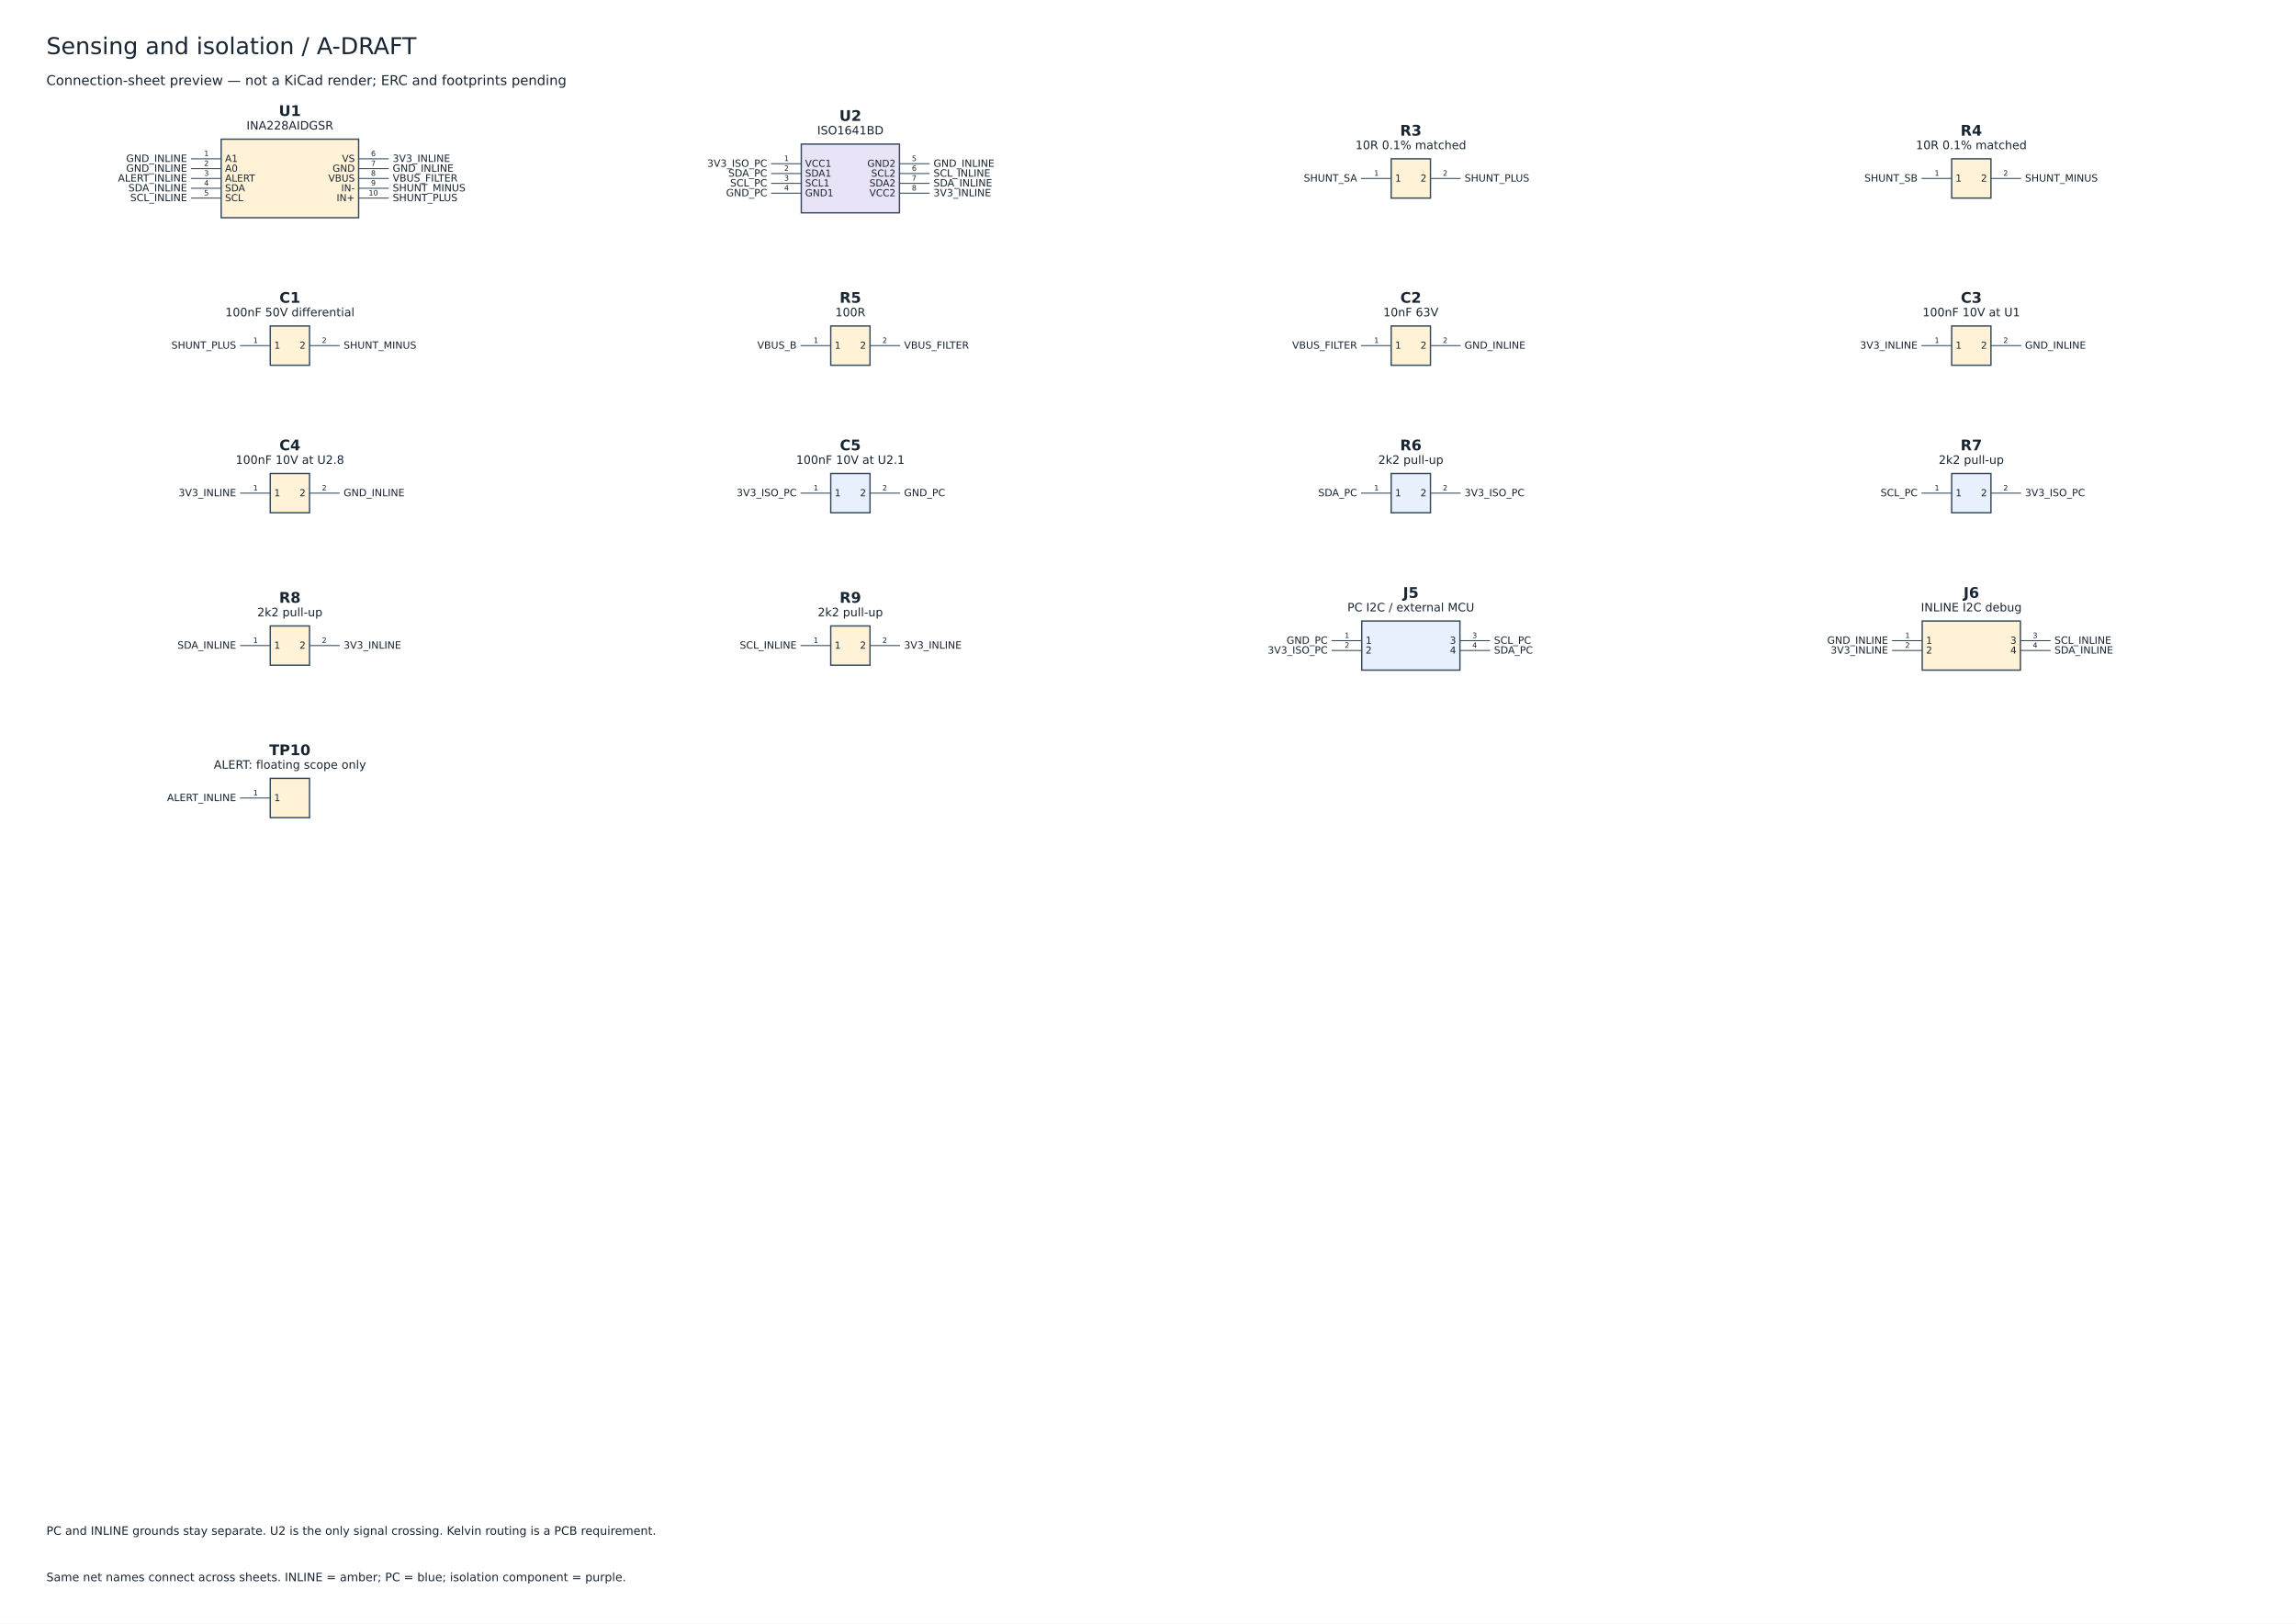
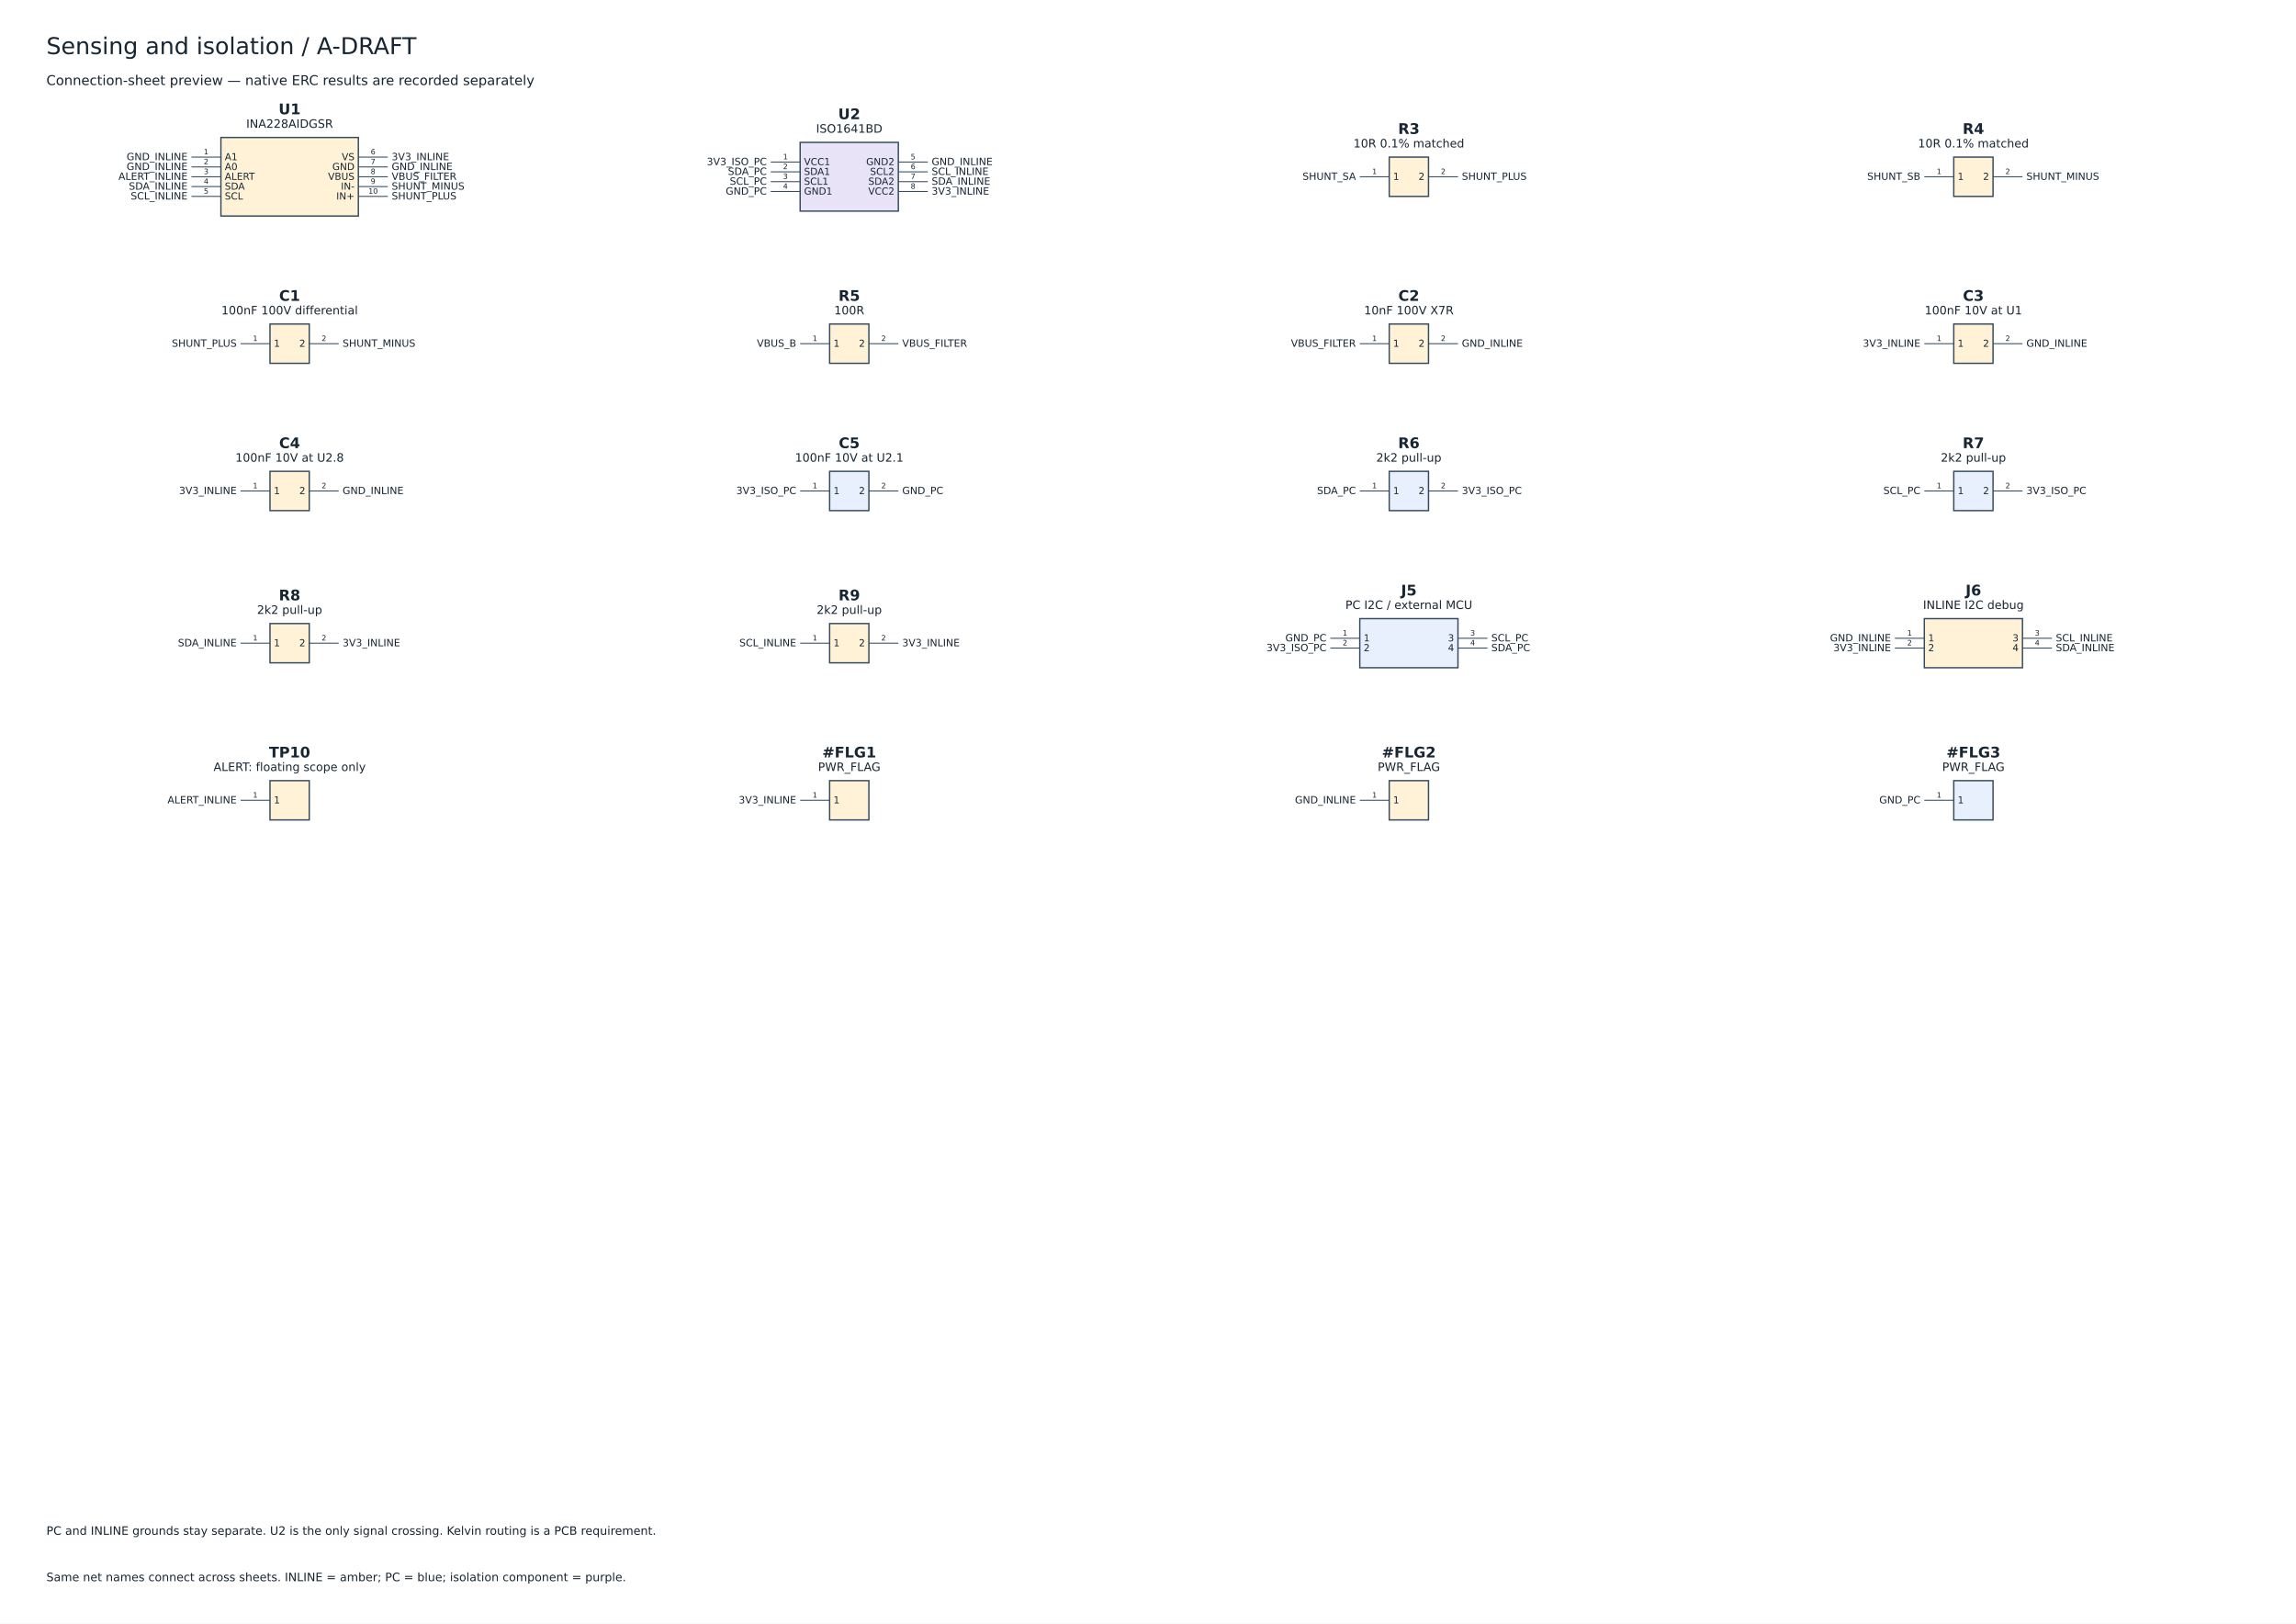
<svg xmlns="http://www.w3.org/2000/svg" width="1782" height="1260" viewBox="0 0 594 420">
  <rect width="594" height="420" fill="#fff" />
  <style>text{font-family:DejaVu Sans,sans-serif;fill:#182532}.pin{font-size:2.5px}.net{font-size:2.6px}.ref{font-size:3.8px;font-weight:bold}.value{font-size:3px}</style>
  <text x="12" y="14" font-size="6">Sensing and isolation / A-DRAFT</text>
-   <text x="12" y="22" font-size="3.5" fill="#af3d20">Connection-sheet preview — not a KiCad render; ERC and footprints pending</text>
-   <rect x="57.22" y="36.0" width="35.56" height="20.32" fill="#fff2d7" stroke="#354b5d" stroke-width=".35" />
-   <text class="ref" x="75" y="30.0" text-anchor="middle">U1</text>
-   <text class="value" x="75" y="33.5" text-anchor="middle">INA228AIDGSR</text>
-   <line x1="57.22" y1="41.08" x2="49.41" y2="41.08" stroke="#354b5d" stroke-width=".25" />
-   <text class="pin" x="58.22" y="41.88" text-anchor="start">A1</text>
-   <text font-size="1.9" x="53.41" y="40.38" text-anchor="middle">1</text>
-   <text class="net" x="48.41" y="41.88" text-anchor="end">GND_INLINE</text>
-   <line x1="57.22" y1="43.62" x2="49.41" y2="43.62" stroke="#354b5d" stroke-width=".25" />
-   <text class="pin" x="58.22" y="44.42" text-anchor="start">A0</text>
-   <text font-size="1.9" x="53.41" y="42.92" text-anchor="middle">2</text>
-   <text class="net" x="48.41" y="44.42" text-anchor="end">GND_INLINE</text>
-   <line x1="57.22" y1="46.16" x2="49.41" y2="46.16" stroke="#354b5d" stroke-width=".25" />
-   <text class="pin" x="58.22" y="46.96" text-anchor="start">ALERT</text>
-   <text font-size="1.9" x="53.41" y="45.46" text-anchor="middle">3</text>
-   <text class="net" x="48.41" y="46.96" text-anchor="end">ALERT_INLINE</text>
-   <line x1="57.22" y1="48.7" x2="49.41" y2="48.7" stroke="#354b5d" stroke-width=".25" />
-   <text class="pin" x="58.22" y="49.5" text-anchor="start">SDA</text>
-   <text font-size="1.9" x="53.41" y="48" text-anchor="middle">4</text>
-   <text class="net" x="48.41" y="49.5" text-anchor="end">SDA_INLINE</text>
-   <line x1="57.22" y1="51.24" x2="49.41" y2="51.24" stroke="#354b5d" stroke-width=".25" />
-   <text class="pin" x="58.22" y="52.04" text-anchor="start">SCL</text>
-   <text font-size="1.9" x="53.41" y="50.54" text-anchor="middle">5</text>
-   <text class="net" x="48.41" y="52.04" text-anchor="end">SCL_INLINE</text>
-   <line x1="92.78" y1="41.08" x2="100.59" y2="41.08" stroke="#354b5d" stroke-width=".25" />
-   <text class="pin" x="91.78" y="41.88" text-anchor="end">VS</text>
-   <text font-size="1.9" x="96.59" y="40.38" text-anchor="middle">6</text>
-   <text class="net" x="101.59" y="41.88" text-anchor="start">3V3_INLINE</text>
-   <line x1="92.78" y1="43.62" x2="100.59" y2="43.62" stroke="#354b5d" stroke-width=".25" />
-   <text class="pin" x="91.78" y="44.42" text-anchor="end">GND</text>
-   <text font-size="1.9" x="96.59" y="42.92" text-anchor="middle">7</text>
-   <text class="net" x="101.59" y="44.42" text-anchor="start">GND_INLINE</text>
-   <line x1="92.78" y1="46.16" x2="100.59" y2="46.16" stroke="#354b5d" stroke-width=".25" />
-   <text class="pin" x="91.78" y="46.96" text-anchor="end">VBUS</text>
-   <text font-size="1.9" x="96.59" y="45.46" text-anchor="middle">8</text>
-   <text class="net" x="101.59" y="46.96" text-anchor="start">VBUS_FILTER</text>
-   <line x1="92.78" y1="48.7" x2="100.59" y2="48.7" stroke="#354b5d" stroke-width=".25" />
-   <text class="pin" x="91.78" y="49.5" text-anchor="end">IN-</text>
-   <text font-size="1.9" x="96.59" y="48" text-anchor="middle">9</text>
-   <text class="net" x="101.59" y="49.5" text-anchor="start">SHUNT_MINUS</text>
-   <line x1="92.78" y1="51.24" x2="100.59" y2="51.24" stroke="#354b5d" stroke-width=".25" />
-   <text class="pin" x="91.78" y="52.04" text-anchor="end">IN+</text>
-   <text font-size="1.9" x="96.59" y="50.54" text-anchor="middle">10</text>
-   <text class="net" x="101.59" y="52.04" text-anchor="start">SHUNT_PLUS</text>
-   <rect x="207.3" y="37.27" width="25.4" height="17.78" fill="#e8e3f6" stroke="#354b5d" stroke-width=".35" />
-   <text class="ref" x="220" y="31.27" text-anchor="middle">U2</text>
-   <text class="value" x="220" y="34.77" text-anchor="middle">ISO1641BD</text>
-   <line x1="207.3" y1="42.35" x2="199.49" y2="42.35" stroke="#354b5d" stroke-width=".25" />
-   <text class="pin" x="208.3" y="43.15" text-anchor="start">VCC1</text>
-   <text font-size="1.9" x="203.49" y="41.65" text-anchor="middle">1</text>
-   <text class="net" x="198.49" y="43.15" text-anchor="end">3V3_ISO_PC</text>
-   <line x1="207.3" y1="44.89" x2="199.49" y2="44.89" stroke="#354b5d" stroke-width=".25" />
-   <text class="pin" x="208.3" y="45.69" text-anchor="start">SDA1</text>
-   <text font-size="1.9" x="203.49" y="44.19" text-anchor="middle">2</text>
-   <text class="net" x="198.49" y="45.69" text-anchor="end">SDA_PC</text>
-   <line x1="207.3" y1="47.43" x2="199.49" y2="47.43" stroke="#354b5d" stroke-width=".25" />
-   <text class="pin" x="208.3" y="48.23" text-anchor="start">SCL1</text>
-   <text font-size="1.9" x="203.49" y="46.73" text-anchor="middle">3</text>
-   <text class="net" x="198.49" y="48.23" text-anchor="end">SCL_PC</text>
-   <line x1="207.3" y1="49.97" x2="199.49" y2="49.97" stroke="#354b5d" stroke-width=".25" />
-   <text class="pin" x="208.3" y="50.77" text-anchor="start">GND1</text>
-   <text font-size="1.9" x="203.49" y="49.27" text-anchor="middle">4</text>
-   <text class="net" x="198.49" y="50.77" text-anchor="end">GND_PC</text>
-   <line x1="232.7" y1="42.35" x2="240.51" y2="42.35" stroke="#354b5d" stroke-width=".25" />
-   <text class="pin" x="231.7" y="43.15" text-anchor="end">GND2</text>
-   <text font-size="1.9" x="236.51" y="41.65" text-anchor="middle">5</text>
-   <text class="net" x="241.51" y="43.15" text-anchor="start">GND_INLINE</text>
-   <line x1="232.7" y1="44.89" x2="240.51" y2="44.89" stroke="#354b5d" stroke-width=".25" />
-   <text class="pin" x="231.7" y="45.69" text-anchor="end">SCL2</text>
-   <text font-size="1.9" x="236.51" y="44.19" text-anchor="middle">6</text>
-   <text class="net" x="241.51" y="45.69" text-anchor="start">SCL_INLINE</text>
-   <line x1="232.7" y1="47.43" x2="240.51" y2="47.43" stroke="#354b5d" stroke-width=".25" />
-   <text class="pin" x="231.7" y="48.23" text-anchor="end">SDA2</text>
-   <text font-size="1.9" x="236.51" y="46.73" text-anchor="middle">7</text>
-   <text class="net" x="241.51" y="48.23" text-anchor="start">SDA_INLINE</text>
-   <line x1="232.7" y1="49.97" x2="240.51" y2="49.97" stroke="#354b5d" stroke-width=".25" />
-   <text class="pin" x="231.7" y="50.77" text-anchor="end">VCC2</text>
-   <text font-size="1.9" x="236.51" y="49.27" text-anchor="middle">8</text>
-   <text class="net" x="241.51" y="50.77" text-anchor="start">3V3_INLINE</text>
-   <rect x="359.92" y="41.08" width="10.16" height="10.16" fill="#fff2d7" stroke="#354b5d" stroke-width=".35" />
-   <text class="ref" x="365" y="35.08" text-anchor="middle">R3</text>
-   <text class="value" x="365" y="38.58" text-anchor="middle">10R 0.1% matched</text>
-   <line x1="359.92" y1="46.16" x2="352.11" y2="46.16" stroke="#354b5d" stroke-width=".25" />
-   <text class="pin" x="360.92" y="46.96" text-anchor="start">1</text>
-   <text font-size="1.9" x="356.11" y="45.46" text-anchor="middle">1</text>
-   <text class="net" x="351.11" y="46.96" text-anchor="end">SHUNT_SA</text>
-   <line x1="370.08" y1="46.16" x2="377.89" y2="46.16" stroke="#354b5d" stroke-width=".25" />
-   <text class="pin" x="369.08" y="46.96" text-anchor="end">2</text>
-   <text font-size="1.9" x="373.89" y="45.46" text-anchor="middle">2</text>
-   <text class="net" x="378.89" y="46.96" text-anchor="start">SHUNT_PLUS</text>
-   <rect x="504.92" y="41.08" width="10.16" height="10.16" fill="#fff2d7" stroke="#354b5d" stroke-width=".35" />
-   <text class="ref" x="510" y="35.08" text-anchor="middle">R4</text>
-   <text class="value" x="510" y="38.58" text-anchor="middle">10R 0.1% matched</text>
-   <line x1="504.92" y1="46.16" x2="497.11" y2="46.16" stroke="#354b5d" stroke-width=".25" />
-   <text class="pin" x="505.92" y="46.96" text-anchor="start">1</text>
-   <text font-size="1.9" x="501.11" y="45.46" text-anchor="middle">1</text>
-   <text class="net" x="496.11" y="46.96" text-anchor="end">SHUNT_SB</text>
-   <line x1="515.08" y1="46.16" x2="522.89" y2="46.16" stroke="#354b5d" stroke-width=".25" />
-   <text class="pin" x="514.08" y="46.96" text-anchor="end">2</text>
-   <text font-size="1.9" x="518.89" y="45.46" text-anchor="middle">2</text>
-   <text class="net" x="523.89" y="46.96" text-anchor="start">SHUNT_MINUS</text>
-   <rect x="69.92" y="84.32" width="10.16" height="10.16" fill="#fff2d7" stroke="#354b5d" stroke-width=".35" />
-   <text class="ref" x="75" y="78.32" text-anchor="middle">C1</text>
-   <text class="value" x="75" y="81.82" text-anchor="middle">100nF 50V differential</text>
-   <line x1="69.92" y1="89.4" x2="62.11" y2="89.4" stroke="#354b5d" stroke-width=".25" />
-   <text class="pin" x="70.92" y="90.2" text-anchor="start">1</text>
-   <text font-size="1.9" x="66.11" y="88.7" text-anchor="middle">1</text>
-   <text class="net" x="61.11" y="90.2" text-anchor="end">SHUNT_PLUS</text>
-   <line x1="80.08" y1="89.4" x2="87.89" y2="89.4" stroke="#354b5d" stroke-width=".25" />
-   <text class="pin" x="79.08" y="90.2" text-anchor="end">2</text>
-   <text font-size="1.9" x="83.89" y="88.7" text-anchor="middle">2</text>
-   <text class="net" x="88.89" y="90.2" text-anchor="start">SHUNT_MINUS</text>
-   <rect x="214.92" y="84.32" width="10.16" height="10.16" fill="#fff2d7" stroke="#354b5d" stroke-width=".35" />
-   <text class="ref" x="220" y="78.32" text-anchor="middle">R5</text>
-   <text class="value" x="220" y="81.82" text-anchor="middle">100R</text>
-   <line x1="214.92" y1="89.4" x2="207.11" y2="89.4" stroke="#354b5d" stroke-width=".25" />
-   <text class="pin" x="215.92" y="90.2" text-anchor="start">1</text>
-   <text font-size="1.9" x="211.11" y="88.7" text-anchor="middle">1</text>
-   <text class="net" x="206.11" y="90.2" text-anchor="end">VBUS_B</text>
-   <line x1="225.08" y1="89.4" x2="232.89" y2="89.4" stroke="#354b5d" stroke-width=".25" />
-   <text class="pin" x="224.08" y="90.2" text-anchor="end">2</text>
-   <text font-size="1.9" x="228.89" y="88.7" text-anchor="middle">2</text>
-   <text class="net" x="233.89" y="90.2" text-anchor="start">VBUS_FILTER</text>
-   <rect x="359.92" y="84.32" width="10.16" height="10.16" fill="#fff2d7" stroke="#354b5d" stroke-width=".35" />
-   <text class="ref" x="365" y="78.32" text-anchor="middle">C2</text>
-   <text class="value" x="365" y="81.82" text-anchor="middle">10nF 63V</text>
-   <line x1="359.92" y1="89.4" x2="352.11" y2="89.4" stroke="#354b5d" stroke-width=".25" />
-   <text class="pin" x="360.92" y="90.2" text-anchor="start">1</text>
-   <text font-size="1.9" x="356.11" y="88.7" text-anchor="middle">1</text>
-   <text class="net" x="351.11" y="90.2" text-anchor="end">VBUS_FILTER</text>
-   <line x1="370.08" y1="89.4" x2="377.89" y2="89.4" stroke="#354b5d" stroke-width=".25" />
-   <text class="pin" x="369.08" y="90.2" text-anchor="end">2</text>
-   <text font-size="1.9" x="373.89" y="88.7" text-anchor="middle">2</text>
-   <text class="net" x="378.89" y="90.2" text-anchor="start">GND_INLINE</text>
-   <rect x="504.92" y="84.32" width="10.16" height="10.16" fill="#fff2d7" stroke="#354b5d" stroke-width=".35" />
-   <text class="ref" x="510" y="78.32" text-anchor="middle">C3</text>
-   <text class="value" x="510" y="81.82" text-anchor="middle">100nF 10V at U1</text>
-   <line x1="504.92" y1="89.4" x2="497.11" y2="89.4" stroke="#354b5d" stroke-width=".25" />
-   <text class="pin" x="505.92" y="90.2" text-anchor="start">1</text>
-   <text font-size="1.9" x="501.11" y="88.7" text-anchor="middle">1</text>
-   <text class="net" x="496.11" y="90.2" text-anchor="end">3V3_INLINE</text>
-   <line x1="515.08" y1="89.4" x2="522.89" y2="89.4" stroke="#354b5d" stroke-width=".25" />
-   <text class="pin" x="514.08" y="90.2" text-anchor="end">2</text>
-   <text font-size="1.9" x="518.89" y="88.7" text-anchor="middle">2</text>
-   <text class="net" x="523.89" y="90.2" text-anchor="start">GND_INLINE</text>
-   <rect x="69.92" y="122.48" width="10.16" height="10.16" fill="#fff2d7" stroke="#354b5d" stroke-width=".35" />
-   <text class="ref" x="75" y="116.48" text-anchor="middle">C4</text>
-   <text class="value" x="75" y="119.98" text-anchor="middle">100nF 10V at U2.8</text>
-   <line x1="69.92" y1="127.56" x2="62.11" y2="127.56" stroke="#354b5d" stroke-width=".25" />
-   <text class="pin" x="70.92" y="128.36" text-anchor="start">1</text>
-   <text font-size="1.9" x="66.11" y="126.86" text-anchor="middle">1</text>
-   <text class="net" x="61.11" y="128.36" text-anchor="end">3V3_INLINE</text>
-   <line x1="80.08" y1="127.56" x2="87.89" y2="127.56" stroke="#354b5d" stroke-width=".25" />
-   <text class="pin" x="79.08" y="128.36" text-anchor="end">2</text>
-   <text font-size="1.9" x="83.89" y="126.86" text-anchor="middle">2</text>
-   <text class="net" x="88.89" y="128.36" text-anchor="start">GND_INLINE</text>
-   <rect x="214.92" y="122.48" width="10.16" height="10.16" fill="#e7f0fc" stroke="#354b5d" stroke-width=".35" />
-   <text class="ref" x="220" y="116.48" text-anchor="middle">C5</text>
-   <text class="value" x="220" y="119.98" text-anchor="middle">100nF 10V at U2.1</text>
-   <line x1="214.92" y1="127.56" x2="207.11" y2="127.56" stroke="#354b5d" stroke-width=".25" />
-   <text class="pin" x="215.92" y="128.36" text-anchor="start">1</text>
-   <text font-size="1.9" x="211.11" y="126.86" text-anchor="middle">1</text>
-   <text class="net" x="206.11" y="128.36" text-anchor="end">3V3_ISO_PC</text>
-   <line x1="225.08" y1="127.56" x2="232.89" y2="127.56" stroke="#354b5d" stroke-width=".25" />
-   <text class="pin" x="224.08" y="128.36" text-anchor="end">2</text>
-   <text font-size="1.9" x="228.89" y="126.86" text-anchor="middle">2</text>
-   <text class="net" x="233.89" y="128.36" text-anchor="start">GND_PC</text>
-   <rect x="359.92" y="122.48" width="10.16" height="10.16" fill="#e7f0fc" stroke="#354b5d" stroke-width=".35" />
-   <text class="ref" x="365" y="116.48" text-anchor="middle">R6</text>
-   <text class="value" x="365" y="119.98" text-anchor="middle">2k2 pull-up</text>
-   <line x1="359.92" y1="127.56" x2="352.11" y2="127.56" stroke="#354b5d" stroke-width=".25" />
-   <text class="pin" x="360.92" y="128.36" text-anchor="start">1</text>
-   <text font-size="1.9" x="356.11" y="126.86" text-anchor="middle">1</text>
-   <text class="net" x="351.11" y="128.36" text-anchor="end">SDA_PC</text>
-   <line x1="370.08" y1="127.56" x2="377.89" y2="127.56" stroke="#354b5d" stroke-width=".25" />
-   <text class="pin" x="369.08" y="128.36" text-anchor="end">2</text>
-   <text font-size="1.9" x="373.89" y="126.86" text-anchor="middle">2</text>
-   <text class="net" x="378.89" y="128.36" text-anchor="start">3V3_ISO_PC</text>
-   <rect x="504.92" y="122.48" width="10.16" height="10.16" fill="#e7f0fc" stroke="#354b5d" stroke-width=".35" />
-   <text class="ref" x="510" y="116.48" text-anchor="middle">R7</text>
-   <text class="value" x="510" y="119.98" text-anchor="middle">2k2 pull-up</text>
-   <line x1="504.92" y1="127.56" x2="497.11" y2="127.56" stroke="#354b5d" stroke-width=".25" />
-   <text class="pin" x="505.92" y="128.36" text-anchor="start">1</text>
-   <text font-size="1.9" x="501.11" y="126.86" text-anchor="middle">1</text>
-   <text class="net" x="496.11" y="128.36" text-anchor="end">SCL_PC</text>
-   <line x1="515.08" y1="127.56" x2="522.89" y2="127.56" stroke="#354b5d" stroke-width=".25" />
-   <text class="pin" x="514.08" y="128.36" text-anchor="end">2</text>
-   <text font-size="1.9" x="518.89" y="126.86" text-anchor="middle">2</text>
-   <text class="net" x="523.89" y="128.36" text-anchor="start">3V3_ISO_PC</text>
-   <rect x="69.92" y="161.91" width="10.16" height="10.16" fill="#fff2d7" stroke="#354b5d" stroke-width=".35" />
-   <text class="ref" x="75" y="155.91" text-anchor="middle">R8</text>
-   <text class="value" x="75" y="159.41" text-anchor="middle">2k2 pull-up</text>
-   <line x1="69.92" y1="166.99" x2="62.11" y2="166.99" stroke="#354b5d" stroke-width=".25" />
-   <text class="pin" x="70.92" y="167.79" text-anchor="start">1</text>
-   <text font-size="1.9" x="66.11" y="166.29" text-anchor="middle">1</text>
-   <text class="net" x="61.11" y="167.79" text-anchor="end">SDA_INLINE</text>
-   <line x1="80.08" y1="166.99" x2="87.89" y2="166.99" stroke="#354b5d" stroke-width=".25" />
-   <text class="pin" x="79.08" y="167.79" text-anchor="end">2</text>
-   <text font-size="1.9" x="83.89" y="166.29" text-anchor="middle">2</text>
-   <text class="net" x="88.89" y="167.79" text-anchor="start">3V3_INLINE</text>
-   <rect x="214.92" y="161.91" width="10.16" height="10.16" fill="#fff2d7" stroke="#354b5d" stroke-width=".35" />
-   <text class="ref" x="220" y="155.91" text-anchor="middle">R9</text>
-   <text class="value" x="220" y="159.41" text-anchor="middle">2k2 pull-up</text>
-   <line x1="214.92" y1="166.99" x2="207.11" y2="166.99" stroke="#354b5d" stroke-width=".25" />
-   <text class="pin" x="215.92" y="167.79" text-anchor="start">1</text>
-   <text font-size="1.9" x="211.11" y="166.29" text-anchor="middle">1</text>
-   <text class="net" x="206.11" y="167.79" text-anchor="end">SCL_INLINE</text>
-   <line x1="225.08" y1="166.99" x2="232.89" y2="166.99" stroke="#354b5d" stroke-width=".25" />
-   <text class="pin" x="224.08" y="167.79" text-anchor="end">2</text>
-   <text font-size="1.9" x="228.89" y="166.29" text-anchor="middle">2</text>
-   <text class="net" x="233.89" y="167.79" text-anchor="start">3V3_INLINE</text>
-   <rect x="352.3" y="160.64" width="25.4" height="12.7" fill="#e7f0fc" stroke="#354b5d" stroke-width=".35" />
-   <text class="ref" x="365" y="154.64" text-anchor="middle">J5</text>
-   <text class="value" x="365" y="158.14" text-anchor="middle">PC I2C / external MCU</text>
-   <line x1="352.3" y1="165.72" x2="344.49" y2="165.72" stroke="#354b5d" stroke-width=".25" />
-   <text class="pin" x="353.3" y="166.52" text-anchor="start">1</text>
-   <text font-size="1.9" x="348.49" y="165.02" text-anchor="middle">1</text>
-   <text class="net" x="343.49" y="166.52" text-anchor="end">GND_PC</text>
-   <line x1="352.3" y1="168.26" x2="344.49" y2="168.26" stroke="#354b5d" stroke-width=".25" />
-   <text class="pin" x="353.3" y="169.06" text-anchor="start">2</text>
-   <text font-size="1.9" x="348.49" y="167.56" text-anchor="middle">2</text>
-   <text class="net" x="343.49" y="169.06" text-anchor="end">3V3_ISO_PC</text>
-   <line x1="377.7" y1="165.72" x2="385.51" y2="165.72" stroke="#354b5d" stroke-width=".25" />
-   <text class="pin" x="376.7" y="166.52" text-anchor="end">3</text>
-   <text font-size="1.9" x="381.51" y="165.02" text-anchor="middle">3</text>
-   <text class="net" x="386.51" y="166.52" text-anchor="start">SCL_PC</text>
-   <line x1="377.7" y1="168.26" x2="385.51" y2="168.26" stroke="#354b5d" stroke-width=".25" />
-   <text class="pin" x="376.7" y="169.06" text-anchor="end">4</text>
-   <text font-size="1.9" x="381.51" y="167.56" text-anchor="middle">4</text>
-   <text class="net" x="386.51" y="169.06" text-anchor="start">SDA_PC</text>
-   <rect x="497.3" y="160.64" width="25.4" height="12.7" fill="#fff2d7" stroke="#354b5d" stroke-width=".35" />
-   <text class="ref" x="510" y="154.64" text-anchor="middle">J6</text>
-   <text class="value" x="510" y="158.14" text-anchor="middle">INLINE I2C debug</text>
-   <line x1="497.3" y1="165.72" x2="489.49" y2="165.72" stroke="#354b5d" stroke-width=".25" />
-   <text class="pin" x="498.3" y="166.52" text-anchor="start">1</text>
-   <text font-size="1.9" x="493.49" y="165.02" text-anchor="middle">1</text>
-   <text class="net" x="488.49" y="166.52" text-anchor="end">GND_INLINE</text>
-   <line x1="497.3" y1="168.26" x2="489.49" y2="168.26" stroke="#354b5d" stroke-width=".25" />
-   <text class="pin" x="498.3" y="169.06" text-anchor="start">2</text>
-   <text font-size="1.9" x="493.49" y="167.56" text-anchor="middle">2</text>
-   <text class="net" x="488.49" y="169.06" text-anchor="end">3V3_INLINE</text>
-   <line x1="522.7" y1="165.72" x2="530.51" y2="165.72" stroke="#354b5d" stroke-width=".25" />
-   <text class="pin" x="521.7" y="166.52" text-anchor="end">3</text>
-   <text font-size="1.9" x="526.51" y="165.02" text-anchor="middle">3</text>
-   <text class="net" x="531.51" y="166.52" text-anchor="start">SCL_INLINE</text>
-   <line x1="522.7" y1="168.26" x2="530.51" y2="168.26" stroke="#354b5d" stroke-width=".25" />
-   <text class="pin" x="521.7" y="169.06" text-anchor="end">4</text>
-   <text font-size="1.9" x="526.51" y="167.56" text-anchor="middle">4</text>
-   <text class="net" x="531.51" y="169.06" text-anchor="start">SDA_INLINE</text>
-   <rect x="69.92" y="201.34" width="10.16" height="10.16" fill="#fff2d7" stroke="#354b5d" stroke-width=".35" />
-   <text class="ref" x="75" y="195.34" text-anchor="middle">TP10</text>
-   <text class="value" x="75" y="198.84" text-anchor="middle">ALERT: floating scope only</text>
-   <line x1="69.92" y1="206.42" x2="62.11" y2="206.42" stroke="#354b5d" stroke-width=".25" />
-   <text class="pin" x="70.92" y="207.22" text-anchor="start">1</text>
-   <text font-size="1.9" x="66.11" y="205.72" text-anchor="middle">1</text>
-   <text class="net" x="61.11" y="207.22" text-anchor="end">ALERT_INLINE</text>
+   <text x="12" y="22" font-size="3.5" fill="#af3d20">Connection-sheet preview — native ERC results are recorded separately</text>
+   <rect x="57.15" y="35.56" width="35.56" height="20.32" fill="#fff2d7" stroke="#354b5d" stroke-width=".35" />
+   <text class="ref" x="74.93" y="29.56" text-anchor="middle">U1</text>
+   <text class="value" x="74.93" y="33.06" text-anchor="middle">INA228AIDGSR</text>
+   <line x1="57.15" y1="40.64" x2="49.53" y2="40.64" stroke="#354b5d" stroke-width=".25" />
+   <text class="pin" x="58.15" y="41.44" text-anchor="start">A1</text>
+   <text font-size="1.9" x="53.34" y="39.94" text-anchor="middle">1</text>
+   <text class="net" x="48.53" y="41.44" text-anchor="end">GND_INLINE</text>
+   <line x1="57.15" y1="43.18" x2="49.53" y2="43.18" stroke="#354b5d" stroke-width=".25" />
+   <text class="pin" x="58.15" y="43.98" text-anchor="start">A0</text>
+   <text font-size="1.9" x="53.34" y="42.48" text-anchor="middle">2</text>
+   <text class="net" x="48.53" y="43.98" text-anchor="end">GND_INLINE</text>
+   <line x1="57.15" y1="45.72" x2="49.53" y2="45.72" stroke="#354b5d" stroke-width=".25" />
+   <text class="pin" x="58.15" y="46.52" text-anchor="start">ALERT</text>
+   <text font-size="1.9" x="53.34" y="45.02" text-anchor="middle">3</text>
+   <text class="net" x="48.53" y="46.52" text-anchor="end">ALERT_INLINE</text>
+   <line x1="57.15" y1="48.26" x2="49.53" y2="48.26" stroke="#354b5d" stroke-width=".25" />
+   <text class="pin" x="58.15" y="49.06" text-anchor="start">SDA</text>
+   <text font-size="1.9" x="53.34" y="47.56" text-anchor="middle">4</text>
+   <text class="net" x="48.53" y="49.06" text-anchor="end">SDA_INLINE</text>
+   <line x1="57.15" y1="50.8" x2="49.53" y2="50.8" stroke="#354b5d" stroke-width=".25" />
+   <text class="pin" x="58.15" y="51.6" text-anchor="start">SCL</text>
+   <text font-size="1.9" x="53.34" y="50.1" text-anchor="middle">5</text>
+   <text class="net" x="48.53" y="51.6" text-anchor="end">SCL_INLINE</text>
+   <line x1="92.71" y1="40.64" x2="100.33" y2="40.64" stroke="#354b5d" stroke-width=".25" />
+   <text class="pin" x="91.71" y="41.44" text-anchor="end">VS</text>
+   <text font-size="1.9" x="96.52" y="39.94" text-anchor="middle">6</text>
+   <text class="net" x="101.33" y="41.44" text-anchor="start">3V3_INLINE</text>
+   <line x1="92.71" y1="43.18" x2="100.33" y2="43.18" stroke="#354b5d" stroke-width=".25" />
+   <text class="pin" x="91.71" y="43.98" text-anchor="end">GND</text>
+   <text font-size="1.9" x="96.52" y="42.48" text-anchor="middle">7</text>
+   <text class="net" x="101.33" y="43.98" text-anchor="start">GND_INLINE</text>
+   <line x1="92.71" y1="45.72" x2="100.33" y2="45.72" stroke="#354b5d" stroke-width=".25" />
+   <text class="pin" x="91.71" y="46.52" text-anchor="end">VBUS</text>
+   <text font-size="1.9" x="96.52" y="45.02" text-anchor="middle">8</text>
+   <text class="net" x="101.33" y="46.52" text-anchor="start">VBUS_FILTER</text>
+   <line x1="92.71" y1="48.26" x2="100.33" y2="48.26" stroke="#354b5d" stroke-width=".25" />
+   <text class="pin" x="91.71" y="49.06" text-anchor="end">IN-</text>
+   <text font-size="1.9" x="96.52" y="47.56" text-anchor="middle">9</text>
+   <text class="net" x="101.33" y="49.06" text-anchor="start">SHUNT_MINUS</text>
+   <line x1="92.71" y1="50.8" x2="100.33" y2="50.8" stroke="#354b5d" stroke-width=".25" />
+   <text class="pin" x="91.71" y="51.6" text-anchor="end">IN+</text>
+   <text font-size="1.9" x="96.52" y="50.1" text-anchor="middle">10</text>
+   <text class="net" x="101.33" y="51.6" text-anchor="start">SHUNT_PLUS</text>
+   <rect x="207.01" y="36.83" width="25.4" height="17.78" fill="#e8e3f6" stroke="#354b5d" stroke-width=".35" />
+   <text class="ref" x="219.71" y="30.83" text-anchor="middle">U2</text>
+   <text class="value" x="219.71" y="34.33" text-anchor="middle">ISO1641BD</text>
+   <line x1="207.01" y1="41.91" x2="199.39" y2="41.91" stroke="#354b5d" stroke-width=".25" />
+   <text class="pin" x="208.01" y="42.71" text-anchor="start">VCC1</text>
+   <text font-size="1.9" x="203.2" y="41.21" text-anchor="middle">1</text>
+   <text class="net" x="198.39" y="42.71" text-anchor="end">3V3_ISO_PC</text>
+   <line x1="207.01" y1="44.45" x2="199.39" y2="44.45" stroke="#354b5d" stroke-width=".25" />
+   <text class="pin" x="208.01" y="45.25" text-anchor="start">SDA1</text>
+   <text font-size="1.9" x="203.2" y="43.75" text-anchor="middle">2</text>
+   <text class="net" x="198.39" y="45.25" text-anchor="end">SDA_PC</text>
+   <line x1="207.01" y1="46.99" x2="199.39" y2="46.99" stroke="#354b5d" stroke-width=".25" />
+   <text class="pin" x="208.01" y="47.79" text-anchor="start">SCL1</text>
+   <text font-size="1.9" x="203.2" y="46.29" text-anchor="middle">3</text>
+   <text class="net" x="198.39" y="47.79" text-anchor="end">SCL_PC</text>
+   <line x1="207.01" y1="49.53" x2="199.39" y2="49.53" stroke="#354b5d" stroke-width=".25" />
+   <text class="pin" x="208.01" y="50.33" text-anchor="start">GND1</text>
+   <text font-size="1.9" x="203.2" y="48.83" text-anchor="middle">4</text>
+   <text class="net" x="198.39" y="50.33" text-anchor="end">GND_PC</text>
+   <line x1="232.41" y1="41.91" x2="240.03" y2="41.91" stroke="#354b5d" stroke-width=".25" />
+   <text class="pin" x="231.41" y="42.71" text-anchor="end">GND2</text>
+   <text font-size="1.9" x="236.22" y="41.21" text-anchor="middle">5</text>
+   <text class="net" x="241.03" y="42.71" text-anchor="start">GND_INLINE</text>
+   <line x1="232.41" y1="44.45" x2="240.03" y2="44.45" stroke="#354b5d" stroke-width=".25" />
+   <text class="pin" x="231.41" y="45.25" text-anchor="end">SCL2</text>
+   <text font-size="1.9" x="236.22" y="43.75" text-anchor="middle">6</text>
+   <text class="net" x="241.03" y="45.25" text-anchor="start">SCL_INLINE</text>
+   <line x1="232.41" y1="46.99" x2="240.03" y2="46.99" stroke="#354b5d" stroke-width=".25" />
+   <text class="pin" x="231.41" y="47.79" text-anchor="end">SDA2</text>
+   <text font-size="1.9" x="236.22" y="46.29" text-anchor="middle">7</text>
+   <text class="net" x="241.03" y="47.79" text-anchor="start">SDA_INLINE</text>
+   <line x1="232.41" y1="49.53" x2="240.03" y2="49.53" stroke="#354b5d" stroke-width=".25" />
+   <text class="pin" x="231.41" y="50.33" text-anchor="end">VCC2</text>
+   <text font-size="1.9" x="236.22" y="48.83" text-anchor="middle">8</text>
+   <text class="net" x="241.03" y="50.33" text-anchor="start">3V3_INLINE</text>
+   <rect x="359.41" y="40.64" width="10.16" height="10.16" fill="#fff2d7" stroke="#354b5d" stroke-width=".35" />
+   <text class="ref" x="364.49" y="34.64" text-anchor="middle">R3</text>
+   <text class="value" x="364.49" y="38.14" text-anchor="middle">10R 0.1% matched</text>
+   <line x1="359.41" y1="45.72" x2="351.79" y2="45.72" stroke="#354b5d" stroke-width=".25" />
+   <text class="pin" x="360.41" y="46.52" text-anchor="start">1</text>
+   <text font-size="1.9" x="355.6" y="45.02" text-anchor="middle">1</text>
+   <text class="net" x="350.79" y="46.52" text-anchor="end">SHUNT_SA</text>
+   <line x1="369.57" y1="45.72" x2="377.19" y2="45.72" stroke="#354b5d" stroke-width=".25" />
+   <text class="pin" x="368.57" y="46.52" text-anchor="end">2</text>
+   <text font-size="1.9" x="373.38" y="45.02" text-anchor="middle">2</text>
+   <text class="net" x="378.19" y="46.52" text-anchor="start">SHUNT_PLUS</text>
+   <rect x="505.46" y="40.64" width="10.16" height="10.16" fill="#fff2d7" stroke="#354b5d" stroke-width=".35" />
+   <text class="ref" x="510.54" y="34.64" text-anchor="middle">R4</text>
+   <text class="value" x="510.54" y="38.14" text-anchor="middle">10R 0.1% matched</text>
+   <line x1="505.46" y1="45.72" x2="497.84" y2="45.72" stroke="#354b5d" stroke-width=".25" />
+   <text class="pin" x="506.46" y="46.52" text-anchor="start">1</text>
+   <text font-size="1.9" x="501.65" y="45.02" text-anchor="middle">1</text>
+   <text class="net" x="496.84" y="46.52" text-anchor="end">SHUNT_SB</text>
+   <line x1="515.62" y1="45.72" x2="523.24" y2="45.72" stroke="#354b5d" stroke-width=".25" />
+   <text class="pin" x="514.62" y="46.52" text-anchor="end">2</text>
+   <text font-size="1.9" x="519.43" y="45.02" text-anchor="middle">2</text>
+   <text class="net" x="524.24" y="46.52" text-anchor="start">SHUNT_MINUS</text>
+   <rect x="69.85" y="83.82" width="10.16" height="10.16" fill="#fff2d7" stroke="#354b5d" stroke-width=".35" />
+   <text class="ref" x="74.93" y="77.82" text-anchor="middle">C1</text>
+   <text class="value" x="74.93" y="81.32" text-anchor="middle">100nF 100V differential</text>
+   <line x1="69.85" y1="88.9" x2="62.23" y2="88.9" stroke="#354b5d" stroke-width=".25" />
+   <text class="pin" x="70.85" y="89.7" text-anchor="start">1</text>
+   <text font-size="1.9" x="66.04" y="88.2" text-anchor="middle">1</text>
+   <text class="net" x="61.23" y="89.7" text-anchor="end">SHUNT_PLUS</text>
+   <line x1="80.01" y1="88.9" x2="87.63" y2="88.9" stroke="#354b5d" stroke-width=".25" />
+   <text class="pin" x="79.01" y="89.7" text-anchor="end">2</text>
+   <text font-size="1.9" x="83.82" y="88.2" text-anchor="middle">2</text>
+   <text class="net" x="88.63" y="89.7" text-anchor="start">SHUNT_MINUS</text>
+   <rect x="214.63" y="83.82" width="10.16" height="10.16" fill="#fff2d7" stroke="#354b5d" stroke-width=".35" />
+   <text class="ref" x="219.71" y="77.82" text-anchor="middle">R5</text>
+   <text class="value" x="219.71" y="81.32" text-anchor="middle">100R</text>
+   <line x1="214.63" y1="88.9" x2="207.01" y2="88.9" stroke="#354b5d" stroke-width=".25" />
+   <text class="pin" x="215.63" y="89.7" text-anchor="start">1</text>
+   <text font-size="1.9" x="210.82" y="88.2" text-anchor="middle">1</text>
+   <text class="net" x="206.01" y="89.7" text-anchor="end">VBUS_B</text>
+   <line x1="224.79" y1="88.9" x2="232.41" y2="88.9" stroke="#354b5d" stroke-width=".25" />
+   <text class="pin" x="223.79" y="89.7" text-anchor="end">2</text>
+   <text font-size="1.9" x="228.6" y="88.2" text-anchor="middle">2</text>
+   <text class="net" x="233.41" y="89.7" text-anchor="start">VBUS_FILTER</text>
+   <rect x="359.41" y="83.82" width="10.16" height="10.16" fill="#fff2d7" stroke="#354b5d" stroke-width=".35" />
+   <text class="ref" x="364.49" y="77.82" text-anchor="middle">C2</text>
+   <text class="value" x="364.49" y="81.32" text-anchor="middle">10nF 100V X7R</text>
+   <line x1="359.41" y1="88.9" x2="351.79" y2="88.9" stroke="#354b5d" stroke-width=".25" />
+   <text class="pin" x="360.41" y="89.7" text-anchor="start">1</text>
+   <text font-size="1.9" x="355.6" y="88.2" text-anchor="middle">1</text>
+   <text class="net" x="350.79" y="89.7" text-anchor="end">VBUS_FILTER</text>
+   <line x1="369.57" y1="88.9" x2="377.19" y2="88.9" stroke="#354b5d" stroke-width=".25" />
+   <text class="pin" x="368.57" y="89.7" text-anchor="end">2</text>
+   <text font-size="1.9" x="373.38" y="88.2" text-anchor="middle">2</text>
+   <text class="net" x="378.19" y="89.7" text-anchor="start">GND_INLINE</text>
+   <rect x="505.46" y="83.82" width="10.16" height="10.16" fill="#fff2d7" stroke="#354b5d" stroke-width=".35" />
+   <text class="ref" x="510.54" y="77.82" text-anchor="middle">C3</text>
+   <text class="value" x="510.54" y="81.32" text-anchor="middle">100nF 10V at U1</text>
+   <line x1="505.46" y1="88.9" x2="497.84" y2="88.9" stroke="#354b5d" stroke-width=".25" />
+   <text class="pin" x="506.46" y="89.7" text-anchor="start">1</text>
+   <text font-size="1.9" x="501.65" y="88.2" text-anchor="middle">1</text>
+   <text class="net" x="496.84" y="89.7" text-anchor="end">3V3_INLINE</text>
+   <line x1="515.62" y1="88.9" x2="523.24" y2="88.9" stroke="#354b5d" stroke-width=".25" />
+   <text class="pin" x="514.62" y="89.7" text-anchor="end">2</text>
+   <text font-size="1.9" x="519.43" y="88.2" text-anchor="middle">2</text>
+   <text class="net" x="524.24" y="89.7" text-anchor="start">GND_INLINE</text>
+   <rect x="69.85" y="121.92" width="10.16" height="10.16" fill="#fff2d7" stroke="#354b5d" stroke-width=".35" />
+   <text class="ref" x="74.93" y="115.92" text-anchor="middle">C4</text>
+   <text class="value" x="74.93" y="119.42" text-anchor="middle">100nF 10V at U2.8</text>
+   <line x1="69.85" y1="127.0" x2="62.23" y2="127.0" stroke="#354b5d" stroke-width=".25" />
+   <text class="pin" x="70.85" y="127.8" text-anchor="start">1</text>
+   <text font-size="1.9" x="66.04" y="126.3" text-anchor="middle">1</text>
+   <text class="net" x="61.23" y="127.8" text-anchor="end">3V3_INLINE</text>
+   <line x1="80.01" y1="127.0" x2="87.63" y2="127.0" stroke="#354b5d" stroke-width=".25" />
+   <text class="pin" x="79.01" y="127.8" text-anchor="end">2</text>
+   <text font-size="1.9" x="83.82" y="126.3" text-anchor="middle">2</text>
+   <text class="net" x="88.63" y="127.8" text-anchor="start">GND_INLINE</text>
+   <rect x="214.63" y="121.92" width="10.16" height="10.16" fill="#e7f0fc" stroke="#354b5d" stroke-width=".35" />
+   <text class="ref" x="219.71" y="115.92" text-anchor="middle">C5</text>
+   <text class="value" x="219.71" y="119.42" text-anchor="middle">100nF 10V at U2.1</text>
+   <line x1="214.63" y1="127.0" x2="207.01" y2="127.0" stroke="#354b5d" stroke-width=".25" />
+   <text class="pin" x="215.63" y="127.8" text-anchor="start">1</text>
+   <text font-size="1.9" x="210.82" y="126.3" text-anchor="middle">1</text>
+   <text class="net" x="206.01" y="127.8" text-anchor="end">3V3_ISO_PC</text>
+   <line x1="224.79" y1="127.0" x2="232.41" y2="127.0" stroke="#354b5d" stroke-width=".25" />
+   <text class="pin" x="223.79" y="127.8" text-anchor="end">2</text>
+   <text font-size="1.9" x="228.6" y="126.3" text-anchor="middle">2</text>
+   <text class="net" x="233.41" y="127.8" text-anchor="start">GND_PC</text>
+   <rect x="359.41" y="121.92" width="10.16" height="10.16" fill="#e7f0fc" stroke="#354b5d" stroke-width=".35" />
+   <text class="ref" x="364.49" y="115.92" text-anchor="middle">R6</text>
+   <text class="value" x="364.49" y="119.42" text-anchor="middle">2k2 pull-up</text>
+   <line x1="359.41" y1="127.0" x2="351.79" y2="127.0" stroke="#354b5d" stroke-width=".25" />
+   <text class="pin" x="360.41" y="127.8" text-anchor="start">1</text>
+   <text font-size="1.9" x="355.6" y="126.3" text-anchor="middle">1</text>
+   <text class="net" x="350.79" y="127.8" text-anchor="end">SDA_PC</text>
+   <line x1="369.57" y1="127.0" x2="377.19" y2="127.0" stroke="#354b5d" stroke-width=".25" />
+   <text class="pin" x="368.57" y="127.8" text-anchor="end">2</text>
+   <text font-size="1.9" x="373.38" y="126.3" text-anchor="middle">2</text>
+   <text class="net" x="378.19" y="127.8" text-anchor="start">3V3_ISO_PC</text>
+   <rect x="505.46" y="121.92" width="10.16" height="10.16" fill="#e7f0fc" stroke="#354b5d" stroke-width=".35" />
+   <text class="ref" x="510.54" y="115.92" text-anchor="middle">R7</text>
+   <text class="value" x="510.54" y="119.42" text-anchor="middle">2k2 pull-up</text>
+   <line x1="505.46" y1="127.0" x2="497.84" y2="127.0" stroke="#354b5d" stroke-width=".25" />
+   <text class="pin" x="506.46" y="127.8" text-anchor="start">1</text>
+   <text font-size="1.9" x="501.65" y="126.3" text-anchor="middle">1</text>
+   <text class="net" x="496.84" y="127.8" text-anchor="end">SCL_PC</text>
+   <line x1="515.62" y1="127.0" x2="523.24" y2="127.0" stroke="#354b5d" stroke-width=".25" />
+   <text class="pin" x="514.62" y="127.8" text-anchor="end">2</text>
+   <text font-size="1.9" x="519.43" y="126.3" text-anchor="middle">2</text>
+   <text class="net" x="524.24" y="127.8" text-anchor="start">3V3_ISO_PC</text>
+   <rect x="69.85" y="161.29" width="10.16" height="10.16" fill="#fff2d7" stroke="#354b5d" stroke-width=".35" />
+   <text class="ref" x="74.93" y="155.29" text-anchor="middle">R8</text>
+   <text class="value" x="74.93" y="158.79" text-anchor="middle">2k2 pull-up</text>
+   <line x1="69.85" y1="166.37" x2="62.23" y2="166.37" stroke="#354b5d" stroke-width=".25" />
+   <text class="pin" x="70.85" y="167.17" text-anchor="start">1</text>
+   <text font-size="1.9" x="66.04" y="165.67" text-anchor="middle">1</text>
+   <text class="net" x="61.23" y="167.17" text-anchor="end">SDA_INLINE</text>
+   <line x1="80.01" y1="166.37" x2="87.63" y2="166.37" stroke="#354b5d" stroke-width=".25" />
+   <text class="pin" x="79.01" y="167.17" text-anchor="end">2</text>
+   <text font-size="1.9" x="83.82" y="165.67" text-anchor="middle">2</text>
+   <text class="net" x="88.63" y="167.17" text-anchor="start">3V3_INLINE</text>
+   <rect x="214.63" y="161.29" width="10.16" height="10.16" fill="#fff2d7" stroke="#354b5d" stroke-width=".35" />
+   <text class="ref" x="219.71" y="155.29" text-anchor="middle">R9</text>
+   <text class="value" x="219.71" y="158.79" text-anchor="middle">2k2 pull-up</text>
+   <line x1="214.63" y1="166.37" x2="207.01" y2="166.37" stroke="#354b5d" stroke-width=".25" />
+   <text class="pin" x="215.63" y="167.17" text-anchor="start">1</text>
+   <text font-size="1.9" x="210.82" y="165.67" text-anchor="middle">1</text>
+   <text class="net" x="206.01" y="167.17" text-anchor="end">SCL_INLINE</text>
+   <line x1="224.79" y1="166.37" x2="232.41" y2="166.37" stroke="#354b5d" stroke-width=".25" />
+   <text class="pin" x="223.79" y="167.17" text-anchor="end">2</text>
+   <text font-size="1.9" x="228.6" y="165.67" text-anchor="middle">2</text>
+   <text class="net" x="233.41" y="167.17" text-anchor="start">3V3_INLINE</text>
+   <rect x="351.79" y="160.02" width="25.4" height="12.7" fill="#e7f0fc" stroke="#354b5d" stroke-width=".35" />
+   <text class="ref" x="364.49" y="154.02" text-anchor="middle">J5</text>
+   <text class="value" x="364.49" y="157.52" text-anchor="middle">PC I2C / external MCU</text>
+   <line x1="351.79" y1="165.1" x2="344.17" y2="165.1" stroke="#354b5d" stroke-width=".25" />
+   <text class="pin" x="352.79" y="165.9" text-anchor="start">1</text>
+   <text font-size="1.9" x="347.98" y="164.4" text-anchor="middle">1</text>
+   <text class="net" x="343.17" y="165.9" text-anchor="end">GND_PC</text>
+   <line x1="351.79" y1="167.64" x2="344.17" y2="167.64" stroke="#354b5d" stroke-width=".25" />
+   <text class="pin" x="352.79" y="168.44" text-anchor="start">2</text>
+   <text font-size="1.9" x="347.98" y="166.94" text-anchor="middle">2</text>
+   <text class="net" x="343.17" y="168.44" text-anchor="end">3V3_ISO_PC</text>
+   <line x1="377.19" y1="165.1" x2="384.81" y2="165.1" stroke="#354b5d" stroke-width=".25" />
+   <text class="pin" x="376.19" y="165.9" text-anchor="end">3</text>
+   <text font-size="1.9" x="381.0" y="164.4" text-anchor="middle">3</text>
+   <text class="net" x="385.81" y="165.9" text-anchor="start">SCL_PC</text>
+   <line x1="377.19" y1="167.64" x2="384.81" y2="167.64" stroke="#354b5d" stroke-width=".25" />
+   <text class="pin" x="376.19" y="168.44" text-anchor="end">4</text>
+   <text font-size="1.9" x="381.0" y="166.94" text-anchor="middle">4</text>
+   <text class="net" x="385.81" y="168.44" text-anchor="start">SDA_PC</text>
+   <rect x="497.84" y="160.02" width="25.4" height="12.7" fill="#fff2d7" stroke="#354b5d" stroke-width=".35" />
+   <text class="ref" x="510.54" y="154.02" text-anchor="middle">J6</text>
+   <text class="value" x="510.54" y="157.52" text-anchor="middle">INLINE I2C debug</text>
+   <line x1="497.84" y1="165.1" x2="490.22" y2="165.1" stroke="#354b5d" stroke-width=".25" />
+   <text class="pin" x="498.84" y="165.9" text-anchor="start">1</text>
+   <text font-size="1.9" x="494.03" y="164.4" text-anchor="middle">1</text>
+   <text class="net" x="489.22" y="165.9" text-anchor="end">GND_INLINE</text>
+   <line x1="497.84" y1="167.64" x2="490.22" y2="167.64" stroke="#354b5d" stroke-width=".25" />
+   <text class="pin" x="498.84" y="168.44" text-anchor="start">2</text>
+   <text font-size="1.9" x="494.03" y="166.94" text-anchor="middle">2</text>
+   <text class="net" x="489.22" y="168.44" text-anchor="end">3V3_INLINE</text>
+   <line x1="523.24" y1="165.1" x2="530.86" y2="165.1" stroke="#354b5d" stroke-width=".25" />
+   <text class="pin" x="522.24" y="165.9" text-anchor="end">3</text>
+   <text font-size="1.9" x="527.05" y="164.4" text-anchor="middle">3</text>
+   <text class="net" x="531.86" y="165.9" text-anchor="start">SCL_INLINE</text>
+   <line x1="523.24" y1="167.64" x2="530.86" y2="167.64" stroke="#354b5d" stroke-width=".25" />
+   <text class="pin" x="522.24" y="168.44" text-anchor="end">4</text>
+   <text font-size="1.9" x="527.05" y="166.94" text-anchor="middle">4</text>
+   <text class="net" x="531.86" y="168.44" text-anchor="start">SDA_INLINE</text>
+   <rect x="69.85" y="201.93" width="10.16" height="10.16" fill="#fff2d7" stroke="#354b5d" stroke-width=".35" />
+   <text class="ref" x="74.93" y="195.93" text-anchor="middle">TP10</text>
+   <text class="value" x="74.93" y="199.43" text-anchor="middle">ALERT: floating scope only</text>
+   <line x1="69.85" y1="207.01" x2="62.23" y2="207.01" stroke="#354b5d" stroke-width=".25" />
+   <text class="pin" x="70.85" y="207.81" text-anchor="start">1</text>
+   <text font-size="1.9" x="66.04" y="206.31" text-anchor="middle">1</text>
+   <text class="net" x="61.23" y="207.81" text-anchor="end">ALERT_INLINE</text>
+   <rect x="214.63" y="201.93" width="10.16" height="10.16" fill="#fff2d7" stroke="#354b5d" stroke-width=".35" />
+   <text class="ref" x="219.71" y="195.93" text-anchor="middle">#FLG1</text>
+   <text class="value" x="219.71" y="199.43" text-anchor="middle">PWR_FLAG</text>
+   <line x1="214.63" y1="207.01" x2="207.01" y2="207.01" stroke="#354b5d" stroke-width=".25" />
+   <text class="pin" x="215.63" y="207.81" text-anchor="start">1</text>
+   <text font-size="1.9" x="210.82" y="206.31" text-anchor="middle">1</text>
+   <text class="net" x="206.01" y="207.81" text-anchor="end">3V3_INLINE</text>
+   <rect x="359.41" y="201.93" width="10.16" height="10.16" fill="#fff2d7" stroke="#354b5d" stroke-width=".35" />
+   <text class="ref" x="364.49" y="195.93" text-anchor="middle">#FLG2</text>
+   <text class="value" x="364.49" y="199.43" text-anchor="middle">PWR_FLAG</text>
+   <line x1="359.41" y1="207.01" x2="351.79" y2="207.01" stroke="#354b5d" stroke-width=".25" />
+   <text class="pin" x="360.41" y="207.81" text-anchor="start">1</text>
+   <text font-size="1.9" x="355.6" y="206.31" text-anchor="middle">1</text>
+   <text class="net" x="350.79" y="207.81" text-anchor="end">GND_INLINE</text>
+   <rect x="505.46" y="201.93" width="10.16" height="10.16" fill="#e7f0fc" stroke="#354b5d" stroke-width=".35" />
+   <text class="ref" x="510.54" y="195.93" text-anchor="middle">#FLG3</text>
+   <text class="value" x="510.54" y="199.43" text-anchor="middle">PWR_FLAG</text>
+   <line x1="505.46" y1="207.01" x2="497.84" y2="207.01" stroke="#354b5d" stroke-width=".25" />
+   <text class="pin" x="506.46" y="207.81" text-anchor="start">1</text>
+   <text font-size="1.9" x="501.65" y="206.31" text-anchor="middle">1</text>
+   <text class="net" x="496.84" y="207.81" text-anchor="end">GND_PC</text>
  <text x="12" y="397" font-size="3">PC and INLINE grounds stay separate. U2 is the only signal crossing. Kelvin routing is a PCB requirement.</text>
  <text x="12" y="409" font-size="3">Same net names connect across sheets. INLINE = amber; PC = blue; isolation component = purple.</text>
</svg>
